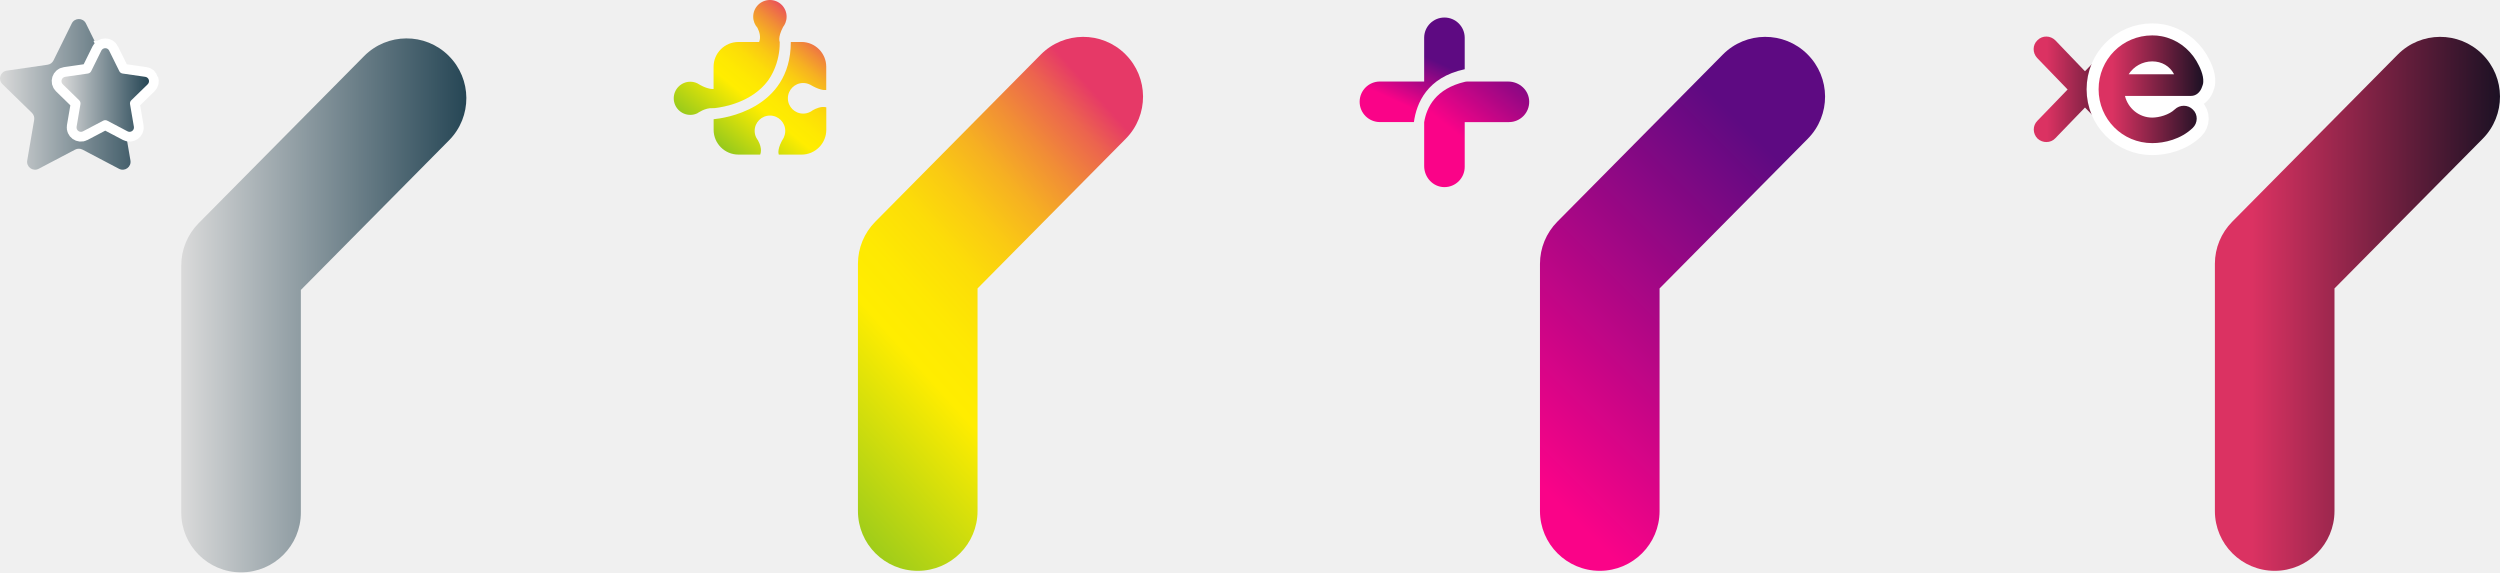
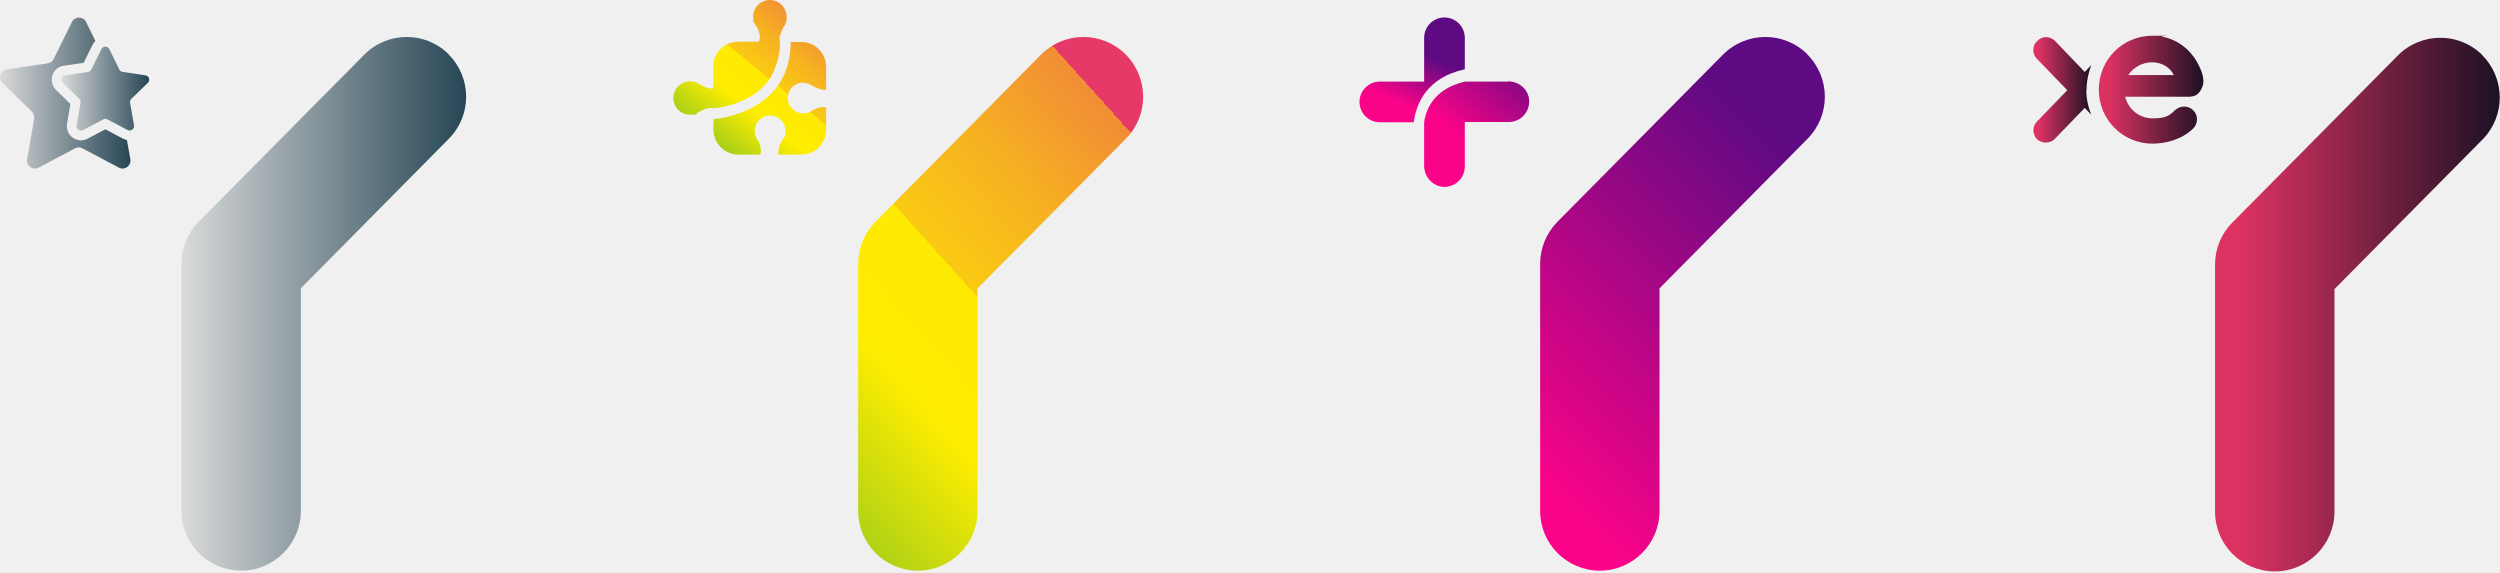
- <svg xmlns="http://www.w3.org/2000/svg" xmlns:xlink="http://www.w3.org/1999/xlink" id="Capa_1" data-name="Capa 1" viewBox="0 0 959.01 219.55">
+ <svg xmlns="http://www.w3.org/2000/svg" xmlns:xlink="http://www.w3.org/1999/xlink" id="Capa_1" version="1.1" viewBox="0 0 959 219.6">
  <defs>
    <style>
-       .cls-1 {
-         stroke-miterlimit: 10;
-         stroke-width: 7.5px;
-       }
- 
-       .cls-1, .cls-2 {
-         fill: none;
-         stroke: #fff;
-       }
- 
-       .cls-3 {
-         fill: url(#Degradado_sin_nombre_36-3);
-       }
- 
-       .cls-4 {
-         fill: url(#Degradado_sin_nombre_36-2);
-       }
- 
-       .cls-5 {
-         fill: url(#Degradado_sin_nombre_22-2);
-       }
- 
-       .cls-6 {
-         fill: url(#Degradado_sin_nombre_22-3);
-       }
- 
-       .cls-7 {
-         fill: url(#Degradado_sin_nombre_24-2);
-       }
- 
-       .cls-8 {
-         fill: url(#Degradado_sin_nombre_24-3);
-       }
- 
-       .cls-9 {
-         fill: url(#Degradado_sin_nombre_14-3);
-       }
- 
-       .cls-10 {
-         fill: url(#Degradado_sin_nombre_14-2);
-       }
- 
-       .cls-2 {
-         stroke-width: 9.2px;
-       }
- 
-       .cls-11 {
+       .st0 {
        fill: url(#Viñeta_negra_supersuave);
      }

-       .cls-12 {
+       .st1 {
+         fill: url(#Degradado_sin_nombre_222);
+       }
+ 
+       .st2 {
+         fill: url(#Degradado_sin_nombre_221);
+       }
+ 
+       .st3 {
+         fill: url(#Degradado_sin_nombre_362);
+       }
+ 
+       .st4 {
+         fill: url(#Degradado_sin_nombre_361);
+       }
+ 
+       .st5 {
+         fill: url(#Degradado_sin_nombre_6);
+       }
+ 
+       .st6 {
+         fill: url(#Degradado_sin_nombre_5);
+       }
+ 
+       .st7 {
+         fill: url(#Degradado_sin_nombre_4);
+       }
+ 
+       .st8 {
        fill: url(#Degradado_sin_nombre_36);
      }

-       .cls-13 {
-         fill: url(#Degradado_sin_nombre_14);
+       .st9 {
+         fill: url(#Degradado_sin_nombre_11);
      }

-       .cls-14 {
-         fill: url(#Degradado_sin_nombre_24);
+       .st10 {
+         fill: url(#Degradado_sin_nombre_12);
      }

-       .cls-15 {
+       .st11 {
+         fill: url(#Degradado_sin_nombre_13);
+       }
+ 
+       .st12 {
        fill: url(#Degradado_sin_nombre_22);
      }
+ 
+       .st13 {
+         fill: none;
+         stroke: url(#Degradado_sin_nombre_85);
+         stroke-miterlimit: 10;
+         stroke-width: 4.6px;
+       }
+ 
+       .st14 {
+         display: none;
+       }
    </style>
-     <linearGradient id="Degradado_sin_nombre_36" data-name="Degradado sin nombre 36" x1="69.53" y1="117.14" x2="178.9" y2="117.14" gradientUnits="userSpaceOnUse">
+     <linearGradient id="Degradado_sin_nombre_4" data-name="Degradado sin nombre 4" x1="707.5" y1="167.6" x2="583.3" y2="43.3" gradientTransform="translate(0 222) scale(1 -1)" gradientUnits="userSpaceOnUse">
+       <stop offset=".1" stop-color="#5e0a82" />
+       <stop offset="1" stop-color="#fa0388" />
+     </linearGradient>
+     <linearGradient id="Degradado_sin_nombre_5" data-name="Degradado sin nombre 5" x1="547.7" y1="203.2" x2="538.1" y2="182.1" gradientTransform="translate(0 222) scale(1 -1)" gradientUnits="userSpaceOnUse">
+       <stop offset=".1" stop-color="#5e0a82" />
+       <stop offset="1" stop-color="#fa0388" />
+     </linearGradient>
+     <linearGradient id="Degradado_sin_nombre_6" data-name="Degradado sin nombre 6" x1="588.3" y1="207.4" x2="559.2" y2="170.4" gradientTransform="translate(0 222) scale(1 -1)" gradientUnits="userSpaceOnUse">
+       <stop offset=".1" stop-color="#5e0a82" />
+       <stop offset="1" stop-color="#fa0388" />
+     </linearGradient>
+     <linearGradient id="Degradado_sin_nombre_11" data-name="Degradado sin nombre 11" x1="444" y1="159.7" x2="125" y2="-127.6" gradientTransform="translate(0 222) scale(1 -1)" gradientUnits="userSpaceOnUse">
+       <stop offset="0" stop-color="#e63967" />
+       <stop offset="0" stop-color="#ec644e" />
+       <stop offset="0" stop-color="#f18d36" />
+       <stop offset=".1" stop-color="#f6b022" />
+       <stop offset=".2" stop-color="#faca13" />
+       <stop offset=".2" stop-color="#fcdd08" />
+       <stop offset=".2" stop-color="#fee902" />
+       <stop offset=".3" stop-color="#ffed00" />
+       <stop offset=".6" stop-color="#3aaa35" />
+       <stop offset=".8" stop-color="#009fe3" />
+       <stop offset="1" stop-color="#3c1f71" />
+     </linearGradient>
+     <linearGradient id="Degradado_sin_nombre_12" data-name="Degradado sin nombre 12" x1="302.7" y1="220.8" x2="216.3" y2="115.1" gradientTransform="translate(0 222) scale(1 -1)" gradientUnits="userSpaceOnUse">
+       <stop offset="0" stop-color="#e63967" />
+       <stop offset="0" stop-color="#ec644e" />
+       <stop offset="0" stop-color="#f18d36" />
+       <stop offset=".1" stop-color="#f6b022" />
+       <stop offset=".2" stop-color="#faca13" />
+       <stop offset=".2" stop-color="#fcdd08" />
+       <stop offset=".2" stop-color="#fee902" />
+       <stop offset=".3" stop-color="#ffed00" />
+       <stop offset=".6" stop-color="#3aaa35" />
+       <stop offset=".8" stop-color="#009fe3" />
+       <stop offset="1" stop-color="#3c1f71" />
+     </linearGradient>
+     <linearGradient id="Degradado_sin_nombre_13" data-name="Degradado sin nombre 13" x1="322" y1="205.1" x2="235.6" y2="99.3" gradientTransform="translate(0 222) scale(1 -1)" gradientUnits="userSpaceOnUse">
+       <stop offset="0" stop-color="#e63967" />
+       <stop offset="0" stop-color="#ec644e" />
+       <stop offset="0" stop-color="#f18d36" />
+       <stop offset=".1" stop-color="#f6b022" />
+       <stop offset=".2" stop-color="#faca13" />
+       <stop offset=".2" stop-color="#fcdd08" />
+       <stop offset=".2" stop-color="#fee902" />
+       <stop offset=".3" stop-color="#ffed00" />
+       <stop offset=".6" stop-color="#3aaa35" />
+       <stop offset=".8" stop-color="#009fe3" />
+       <stop offset="1" stop-color="#3c1f71" />
+     </linearGradient>
+     <linearGradient id="Degradado_sin_nombre_36" data-name="Degradado sin nombre 36" x1="69.5" y1="116.6" x2="178.9" y2="116.6" gradientUnits="userSpaceOnUse">
      <stop offset="0" stop-color="#dadada" />
      <stop offset="1" stop-color="#264655" />
    </linearGradient>
-     <linearGradient id="Degradado_sin_nombre_36-2" data-name="Degradado sin nombre 36" x1="0" y1="36.2" x2="60.47" y2="36.2" xlink:href="#Degradado_sin_nombre_36" />
-     <linearGradient id="Degradado_sin_nombre_36-3" data-name="Degradado sin nombre 36" x1="23.57" y1="34.53" x2="57.15" y2="34.53" xlink:href="#Degradado_sin_nombre_36" />
-     <linearGradient id="Degradado_sin_nombre_24" data-name="Degradado sin nombre 24" x1="707.54" y1="54.44" x2="583.28" y2="178.7" gradientUnits="userSpaceOnUse">
-       <stop offset=".13" stop-color="#5e0a82" />
-       <stop offset="1" stop-color="#fa0388" />
-     </linearGradient>
-     <linearGradient id="Degradado_sin_nombre_24-2" data-name="Degradado sin nombre 24" x1="547.75" y1="18.79" x2="538.06" y2="39.94" xlink:href="#Degradado_sin_nombre_24" />
-     <linearGradient id="Degradado_sin_nombre_24-3" data-name="Degradado sin nombre 24" x1="588.31" y1="14.56" x2="559.23" y2="51.57" xlink:href="#Degradado_sin_nombre_24" />
-     <linearGradient id="Degradado_sin_nombre_22" data-name="Degradado sin nombre 22" x1="849.64" y1="116.55" x2="959.01" y2="116.55" gradientUnits="userSpaceOnUse">
-       <stop offset=".13" stop-color="#db3262" />
+     <linearGradient id="Degradado_sin_nombre_361" data-name="Degradado sin nombre 36" x1="0" y1="35.6" x2="50.1" y2="35.6" xlink:href="#Degradado_sin_nombre_36" />
+     <linearGradient id="Degradado_sin_nombre_362" data-name="Degradado sin nombre 36" x1="23.6" y1="33.9" x2="57.2" y2="33.9" xlink:href="#Degradado_sin_nombre_36" />
+     <linearGradient id="Degradado_sin_nombre_22" data-name="Degradado sin nombre 22" x1="849.6" y1="116.8" x2="959" y2="116.8" gradientUnits="userSpaceOnUse">
+       <stop offset=".1" stop-color="#db3262" />
      <stop offset="1" stop-color="#1c1124" />
    </linearGradient>
-     <linearGradient id="Degradado_sin_nombre_22-2" data-name="Degradado sin nombre 22" x1="780.11" y1="34.25" x2="819.51" y2="34.25" xlink:href="#Degradado_sin_nombre_22" />
-     <radialGradient id="Viñeta_negra_supersuave" data-name="Viñeta negra supersuave" cx="825.11" cy="34.25" fx="825.11" fy="34.25" r="20.37" gradientUnits="userSpaceOnUse">
-       <stop offset=".57" stop-color="#161412" stop-opacity="0" />
-       <stop offset=".8" stop-color="#161412" stop-opacity=".65" />
-       <stop offset=".83" stop-color="#161412" stop-opacity=".74" />
-       <stop offset="1" stop-color="#161412" stop-opacity=".95" />
+     <linearGradient id="Degradado_sin_nombre_85" data-name="Degradado sin nombre 85" x1="801.5" y1="34.2" x2="801.5" y2="34.2" gradientUnits="userSpaceOnUse">
+       <stop offset="0" stop-color="#27348b" />
+       <stop offset=".3" stop-color="#185aaa" />
+       <stop offset=".6" stop-color="#0b7fc9" />
+       <stop offset=".8" stop-color="#0396dc" />
+       <stop offset="1" stop-color="#009fe3" />
+     </linearGradient>
+     <radialGradient id="Viñeta_negra_supersuave" data-name="Viñeta negra supersuave" cx="825.1" cy="34.5" fx="825.1" fy="34.5" r="20.4" gradientUnits="userSpaceOnUse">
+       <stop offset=".6" stop-color="#161412" stop-opacity="0" />
+       <stop offset=".8" stop-color="#161412" stop-opacity=".7" />
+       <stop offset=".8" stop-color="#161412" stop-opacity=".7" />
+       <stop offset="1" stop-color="#161412" stop-opacity="1" />
    </radialGradient>
-     <linearGradient id="Degradado_sin_nombre_22-3" data-name="Degradado sin nombre 22" x1="805.02" y1="34.25" x2="845.19" y2="34.25" xlink:href="#Degradado_sin_nombre_22" />
-     <linearGradient id="Degradado_sin_nombre_14" data-name="Degradado sin nombre 14" x1="444" y1="62.34" x2="124.97" y2="349.64" gradientUnits="userSpaceOnUse">
-       <stop offset="0" stop-color="#e63967" />
-       <stop offset=".03" stop-color="#ec644e" />
-       <stop offset=".07" stop-color="#f18d36" />
-       <stop offset=".11" stop-color="#f6b022" />
-       <stop offset=".15" stop-color="#faca13" />
-       <stop offset=".19" stop-color="#fcdd08" />
-       <stop offset=".24" stop-color="#fee902" />
-       <stop offset=".28" stop-color="#ffed00" />
-       <stop offset=".57" stop-color="#3aaa35" />
-       <stop offset=".82" stop-color="#009fe3" />
-       <stop offset="1" stop-color="#3c1f71" />
-     </linearGradient>
-     <linearGradient id="Degradado_sin_nombre_14-2" data-name="Degradado sin nombre 14" x1="302.7" y1="1.17" x2="216.33" y2="106.93" xlink:href="#Degradado_sin_nombre_14" />
-     <linearGradient id="Degradado_sin_nombre_14-3" data-name="Degradado sin nombre 14" x1="321.95" y1="16.89" x2="235.58" y2="122.65" xlink:href="#Degradado_sin_nombre_14" />
+     <linearGradient id="Degradado_sin_nombre_221" data-name="Degradado sin nombre 22" x1="805" y1="34.5" x2="845.2" y2="34.5" xlink:href="#Degradado_sin_nombre_22" />
+     <linearGradient id="Degradado_sin_nombre_222" data-name="Degradado sin nombre 22" x1="780.1" y1="34.5" x2="802.3" y2="34.5" xlink:href="#Degradado_sin_nombre_22" />
  </defs>
  <g>
-     <path class="cls-12" d="M172.1,21.37c-9-8.92-23.53-8.84-32.44.16l-63.49,64.12c-4.25,4.3-6.64,10.1-6.64,16.14v94.83c0,12.67,10.27,22.94,22.94,22.94s22.94-10.27,22.94-22.94v-85.39l56.85-57.41c8.91-9,8.84-23.53-.16-32.44Z" />
+     <path class="st7" d="M693.3,20.8c-9-8.9-23.5-8.8-32.4.2l-63.5,64.1c-4.2,4.3-6.6,10.1-6.6,16.1v94.8c0,12.7,10.3,22.9,22.9,22.9s22.9-10.3,22.9-22.9v-85.4l56.8-57.4c8.9-9,8.8-23.5-.2-32.4h0Z" />
    <g>
-       <path class="cls-4" d="M32.95,8.98l7,14.18c.44.89,1.29,1.51,2.28,1.66l15.65,2.27c2.48.36,3.47,3.41,1.68,5.16l-11.32,11.04c-.71.7-1.04,1.7-.87,2.68l2.67,15.59c.42,2.47-2.17,4.36-4.39,3.19l-14-7.36c-.88-.46-1.94-.46-2.82,0l-14,7.36c-2.22,1.17-4.82-.72-4.39-3.19l2.67-15.59c.17-.98-.16-1.98-.87-2.68L.92,32.26c-1.8-1.75-.81-4.8,1.68-5.16l15.65-2.27c.99-.14,1.84-.76,2.28-1.66l7-14.18c1.11-2.25,4.32-2.25,5.43,0Z" />
-       <g>
-         <path class="cls-1" d="M41.87,19.42l3.89,7.87c.24.5.72.84,1.27.92l8.69,1.26c1.38.2,1.93,1.89.93,2.87l-6.29,6.13c-.4.39-.58.94-.48,1.49l1.48,8.65c.24,1.37-1.21,2.42-2.44,1.77l-7.77-4.09c-.49-.26-1.07-.26-1.56,0l-7.77,4.09c-1.23.65-2.67-.4-2.44-1.77l1.48-8.65c.09-.55-.09-1.1-.48-1.49l-6.29-6.13c-1-.97-.45-2.67.93-2.87l8.69-1.26c.55-.08,1.02-.42,1.27-.92l3.89-7.87c.62-1.25,2.4-1.25,3.01,0Z" />
-         <path class="cls-3" d="M41.87,19.42l3.89,7.87c.24.5.72.84,1.27.92l8.69,1.26c1.38.2,1.93,1.89.93,2.87l-6.29,6.13c-.4.39-.58.94-.48,1.49l1.48,8.65c.24,1.37-1.21,2.42-2.44,1.77l-7.77-4.09c-.49-.26-1.07-.26-1.56,0l-7.77,4.09c-1.23.65-2.67-.4-2.44-1.77l1.48-8.65c.09-.55-.09-1.1-.48-1.49l-6.29-6.13c-1-.97-.45-2.67.93-2.87l8.69-1.26c.55-.08,1.02-.42,1.27-.92l3.89-7.87c.62-1.25,2.4-1.25,3.01,0Z" />
-       </g>
+       <path class="st6" d="M561.9,26.6v-12.1c0-4.3-3.5-7.8-7.8-7.8s-7.8,3.5-7.8,7.8v16.8h-17c-4.3,0-7.8,3.5-7.8,7.8s3.5,7.8,7.8,7.8h13c1-7.2,5-17.1,19.5-20.3h0Z" />
+       <path class="st5" d="M578.6,31.3h-15.8c-.2,0-.5,0-.8,0-11.3,2.6-14.8,9.8-15.7,15.5h0v16.8c0,4.3,3.4,8,7.7,8.1,4.3,0,7.9-3.4,7.9-7.8v-17.1s0,0,0,0h16.9c4.3,0,7.8-3.5,7.8-7.9s-3.8-7.7-8.1-7.7h0Z" />
    </g>
  </g>
  <g>
-     <path class="cls-14" d="M693.31,20.78c-9-8.92-23.53-8.84-32.44.16l-63.49,64.12c-4.25,4.3-6.64,10.1-6.64,16.14v94.83c0,12.67,10.27,22.94,22.94,22.94s22.94-10.27,22.94-22.94v-85.39l56.85-57.41c8.91-9,8.84-23.53-.16-32.44Z" />
+     <path class="st9" d="M431.7,20.8c-9-8.9-23.5-8.8-32.4.2l-63.5,64.1c-4.2,4.3-6.6,10.1-6.6,16.1v94.8c0,12.7,10.3,22.9,22.9,22.9s22.9-10.3,22.9-22.9v-85.4l56.9-57.4c8.9-9,8.8-23.5-.2-32.4h0Z" />
    <g>
-       <path class="cls-7" d="M561.87,26.56v-12.06c0-4.3-3.48-7.78-7.78-7.78s-7.78,3.48-7.78,7.78v16.77h-16.97c-4.3,0-7.78,3.48-7.78,7.78s3.48,7.78,7.78,7.78h13.04c.98-7.23,5.04-17.15,19.48-20.27Z" />
-       <path class="cls-8" d="M578.56,31.27h-15.75c-.25,0-.51.03-.76.09-11.31,2.62-14.8,9.79-15.73,15.51,0,0,0,0,0,0v16.85c0,4.3,3.36,7.99,7.65,8.06,4.35.07,7.9-3.44,7.9-7.78v-17.14s.01-.02.02-.02h16.94c4.34,0,7.85-3.55,7.78-7.9s-3.76-7.66-8.06-7.66Z" />
+       <path class="st10" d="M274.2,41.5c3.4-.4,14.3-2.2,20.5-10.5,3-4.3,4-9,4.4-11.9,0-.9.1-1.8.1-2.7v-.2s-.9-1.6,1.3-5.7c.4-.5.7-1,.9-1.6h0c.3-.7.4-1.5.4-2.3C301.7,2.9,298.9,0,295.3,0s-6.4,2.9-6.4,6.4.2,1.6.4,2.3h0c.3.7.7,1.4,1.2,1.9.7,1.5,1.4,3.6.6,5.4h-8c-5.2,0-9.5,4.3-9.5,9.5v8.5c-1.1,0-3.1-.2-6.2-2.2-.8-.4-1.7-.6-2.7-.6-3.5,0-6.4,2.8-6.4,6.4s2.9,6.4,6.4,6.4,1.9-.2,2.7-.6c0,0,3-2.2,5.9-2,.2,0,.5,0,.8,0h0Z" />
+       <path class="st11" d="M308.1,31.8c1,0,1.9.2,2.6.6h0c3.4,2,5.4,2.2,6.2,2.1v-8.9c0-5.2-4.3-9.5-9.5-9.5h-4.1c0,26-26,29.3-29.6,29.6v4.1c0,5.2,4.3,9.5,9.5,9.5h8.4c.8-2-.2-4.2-.9-5.5-.2-.3-.5-.6-.6-1h0c-.4-.8-.6-1.7-.6-2.6,0-3.2,2.6-5.9,5.9-5.9s5.9,2.6,5.9,5.9-.2,1.7-.6,2.5h0c-2.6,4.1-2.2,6.1-2,6.6h8.7c5.2,0,9.5-4.3,9.5-9.5v-8.6c-1.9-.5-4,.5-5.2,1.1-.3.2-.6.5-1,.6h0c-.8.4-1.7.6-2.6.6-3.2,0-5.9-2.6-5.9-5.9s2.6-5.9,5.9-5.9h0Z" />
    </g>
  </g>
  <g>
-     <path class="cls-15" d="M952.21,20.78c-9-8.92-23.53-8.84-32.44.16l-63.49,64.12c-4.25,4.3-6.64,10.1-6.64,16.14v94.83c0,12.67,10.27,22.94,22.94,22.94s22.94-10.27,22.94-22.94v-85.39l56.85-57.41c8.91-9,8.84-23.53-.16-32.44Z" />
-     <path class="cls-5" d="M810.65,51.59c1.03-1.01,2.25-1.81,3.37-2.71.32-.26,1.09-1.16,1.37-1.21.02,0,.03,0,.05-.01-.4-1.25.14-2.39,1-3.09l-9.9-10.24,11.77-12.26c.58-.61.98-1.32,1.19-2.07-1.11.05-2.23-.47-2.64-1.56-.78.54-1.81.75-2.88.26-1.46-.66-3.1-.9-4.67-1.22l-9.51,9.85-11.36-11.85c-1.89-1.89-4.94-1.97-6.83-.08-1.97,1.81-1.97,4.86-.16,6.83l11.69,12.1-11.6,12.01c-1.89,1.89-1.81,4.94.08,6.83.99.91,2.22,1.32,3.37,1.32,1.32,0,2.55-.49,3.46-1.48l11.36-11.77,8.25,8.54,2.18,2.26c.14-.15.28-.3.43-.45Z" />
+     <path class="st8" d="M172.1,20.8c-9-8.9-23.5-8.8-32.4.2l-63.5,64.1c-4.3,4.3-6.6,10.1-6.6,16.1v94.8c0,12.7,10.3,22.9,22.9,22.9s22.9-10.3,22.9-22.9v-85.4l56.8-57.4c8.9-9,8.8-23.5-.2-32.4Z" />
    <g>
-       <path class="cls-11" d="M840.49,36.8h-25.35c1.15,4.69,5.35,8.31,10.45,8.31,2.63,0,6.5-1.07,8.64-3.13,1.97-1.89,5.1-1.89,7,.08,1.97,1.89,1.89,5.1-.08,7-4.53,4.36-10.86,5.84-15.55,5.84-11.44,0-20.57-9.22-20.57-20.66s9.13-20.66,20.57-20.66c1.23,0,2.39.08,3.62.33,5.6,1.07,10.37,4.53,13.33,9.46,1.32,2.3,2.8,5.35,2.63,8.07,0,.74-.33,1.56-.66,2.39-.66,1.56-2.06,2.96-4.03,2.96ZM816.54,28.49h17.45c-1.65-3.13-4.69-4.94-8.39-4.94s-7.08,1.89-9.05,4.94Z" />
-       <path class="cls-2" d="M840.49,36.8h-25.35c1.15,4.69,5.35,8.31,10.45,8.31,2.63,0,6.5-1.07,8.64-3.13,1.97-1.89,5.1-1.89,7,.08,1.97,1.89,1.89,5.1-.08,7-4.53,4.36-10.86,5.84-15.55,5.84-11.44,0-20.57-9.22-20.57-20.66s9.13-20.66,20.57-20.66c1.23,0,2.39.08,3.62.33,5.6,1.07,10.37,4.53,13.33,9.46,1.32,2.3,2.8,5.35,2.63,8.07,0,.74-.33,1.56-.66,2.39-.66,1.56-2.06,2.96-4.03,2.96ZM816.54,28.49h17.45c-1.65-3.13-4.69-4.94-8.39-4.94s-7.08,1.89-9.05,4.94Z" />
-       <path class="cls-6" d="M840.49,36.8h-25.35c1.15,4.69,5.35,8.31,10.45,8.31,2.63,0,6.5-1.07,8.64-3.13,1.97-1.89,5.1-1.89,7,.08,1.97,1.89,1.89,5.1-.08,7-4.53,4.36-10.86,5.84-15.55,5.84-11.44,0-20.57-9.22-20.57-20.66s9.13-20.66,20.57-20.66c1.23,0,2.39.08,3.62.33,5.6,1.07,10.37,4.53,13.33,9.46,1.32,2.3,2.8,5.35,2.63,8.07,0,.74-.33,1.56-.66,2.39-.66,1.56-2.06,2.96-4.03,2.96ZM816.54,28.49h17.45c-1.65-3.13-4.69-4.94-8.39-4.94s-7.08,1.89-9.05,4.94Z" />
+       <path class="st4" d="M48.8,53.7c-.6,0-1.1-.3-1.6-.5l-6.8-3.6-6.8,3.6c-1.8,1-4,.8-5.7-.4-1.7-1.2-2.5-3.3-2.2-5.3l1.3-7.6-5.5-5.4c-1.5-1.5-2-3.6-1.4-5.6.6-2,2.3-3.4,4.4-3.7l7.6-1.1,3.4-6.9c.3-.6.6-1,1.1-1.5l-3.6-7.3c-1.1-2.2-4.3-2.2-5.4,0l-7,14.2c-.4.9-1.3,1.5-2.3,1.7l-15.7,2.3c-2.5.4-3.5,3.4-1.7,5.2l11.3,11c.7.7,1,1.7.9,2.7l-2.7,15.6c-.4,2.5,2.2,4.4,4.4,3.2l14-7.4c.9-.5,1.9-.5,2.8,0l14,7.4c2.2,1.2,4.8-.7,4.4-3.2l-1.3-7.3Z" />
+       <path class="st3" d="M41.9,18.8l3.9,7.9c.2.5.7.8,1.3.9l8.7,1.3c1.4.2,1.9,1.9.9,2.9l-6.3,6.1c-.4.4-.6.9-.5,1.5l1.5,8.7c.2,1.4-1.2,2.4-2.4,1.8l-7.8-4.1c-.5-.3-1.1-.3-1.6,0l-7.8,4.1c-1.2.6-2.7-.4-2.4-1.8l1.5-8.7c0-.5,0-1.1-.5-1.5l-6.3-6.1c-1-1-.4-2.7.9-2.9l8.7-1.3c.5,0,1-.4,1.3-.9l3.9-7.9c.6-1.2,2.4-1.2,3,0Z" />
    </g>
  </g>
  <g>
-     <path class="cls-13" d="M431.68,20.78c-9-8.92-23.53-8.84-32.44.16l-63.49,64.12c-4.25,4.3-6.64,10.1-6.64,16.14v94.83c0,12.67,10.27,22.94,22.94,22.94s22.94-10.27,22.94-22.94v-85.39l56.85-57.41c8.91-9,8.84-23.53-.16-32.44Z" />
    <g>
-       <path class="cls-10" d="M274.16,41.47c3.44-.38,14.26-2.21,20.46-10.55,3.05-4.29,4.05-8.95,4.36-11.87.08-.88.13-1.78.13-2.73,0-.12,0-.2,0-.21,0,0-.88-1.63,1.27-5.74.39-.49.7-1.04.93-1.63,0,0,0,0,0-.01h0c.28-.72.44-1.5.44-2.32,0-3.54-2.87-6.41-6.41-6.41s-6.41,2.87-6.41,6.41c0,.82.16,1.6.44,2.32h0s0,0,0,0c.28.72.69,1.38,1.2,1.95.74,1.49,1.41,3.58.63,5.43h-7.96c-5.25,0-9.51,4.26-9.51,9.51v8.54c-1.1,0-3.09-.23-6.23-2.2-.82-.38-1.73-.61-2.69-.61-3.51,0-6.36,2.85-6.36,6.36s2.85,6.36,6.36,6.36c.96,0,1.87-.22,2.69-.61,0,0,2.98-2.19,5.89-1.97.25,0,.5-.02.75-.02Z" />
-       <path class="cls-9" d="M308.09,31.84c.95,0,1.85.23,2.64.63v-.02c3.41,2.05,5.36,2.18,6.22,2.08v-8.92c0-5.25-4.26-9.51-9.51-9.51h-4.08c0,26.04-26.05,29.31-29.61,29.63v4.06c0,5.25,4.26,9.51,9.51,9.51h8.36c.76-2-.17-4.22-.87-5.48-.24-.31-.45-.64-.63-1,0,0-.02-.02-.02-.02h0c-.39-.78-.61-1.66-.61-2.6,0-3.24,2.63-5.87,5.87-5.87s5.87,2.63,5.87,5.87c0,.89-.2,1.73-.56,2.49h.05c-2.58,4.12-2.17,6.1-1.98,6.62h8.72c5.25,0,9.51-4.26,9.51-9.51v-8.64c-1.91-.48-4,.45-5.21,1.14-.31.25-.64.46-1,.64,0,0-.02.01-.02.01h0c-.79.4-1.69.63-2.64.63-3.24,0-5.87-2.63-5.87-5.87s2.63-5.87,5.87-5.87Z" />
+       <path class="st12" d="M952.2,21.1c-9-8.9-23.5-8.8-32.4.2l-63.5,64.1c-4.3,4.3-6.6,10.1-6.6,16.1v94.8c0,12.7,10.3,22.9,22.9,22.9s22.9-10.3,22.9-22.9v-85.4l56.8-57.4c8.9-9,8.8-23.5-.2-32.4Z" />
+       <path class="st13" d="M801.5,34.2" />
+     </g>
+     <g>
+       <g>
+         <g class="st14">
+           <path class="st0" d="M840.5,37.1h-25.3c1.2,4.7,5.3,8.3,10.5,8.3s6.5-1.1,8.6-3.1c2-1.9,5.1-1.9,7,0,2,1.9,1.9,5.1,0,7-4.5,4.4-10.9,5.8-15.6,5.8-11.4,0-20.6-9.2-20.6-20.7s9.1-20.7,20.6-20.7,2.4,0,3.6.3c5.6,1.1,10.4,4.5,13.3,9.5,1.3,2.3,2.8,5.3,2.6,8.1,0,.7-.3,1.6-.7,2.4-.7,1.6-2.1,3-4,3ZM816.5,28.8h17.4c-1.6-3.1-4.7-4.9-8.4-4.9s-7.1,1.9-9.1,4.9Z" />
+         </g>
+         <path class="st2" d="M840.5,37.1h-25.3c1.2,4.7,5.3,8.3,10.5,8.3s6.5-1.1,8.6-3.1c2-1.9,5.1-1.9,7,0,2,1.9,1.9,5.1,0,7-4.5,4.4-10.9,5.8-15.6,5.8-11.4,0-20.6-9.2-20.6-20.7s9.1-20.7,20.6-20.7,2.4,0,3.6.3c5.6,1.1,10.4,4.5,13.3,9.5,1.3,2.3,2.8,5.3,2.6,8.1,0,.7-.3,1.6-.7,2.4-.7,1.6-2.1,3-4,3ZM816.5,28.8h17.4c-1.6-3.1-4.7-4.9-8.4-4.9s-7.1,1.9-9.1,4.9Z" />
+       </g>
+       <path class="st1" d="M800.4,34.5c0-3.3.7-6.5,1.8-9.5l-2.5,2.6-11.4-11.9c-1.9-1.9-4.9-2-6.8,0-2,1.8-2,4.9-.2,6.8l11.7,12.1-11.6,12c-1.9,1.9-1.8,4.9,0,6.8,1,.9,2.2,1.3,3.4,1.3s2.6-.5,3.5-1.5l11.4-11.8,2.5,2.6c-1.2-3-1.9-6.2-1.9-9.6Z" />
    </g>
  </g>
</svg>
